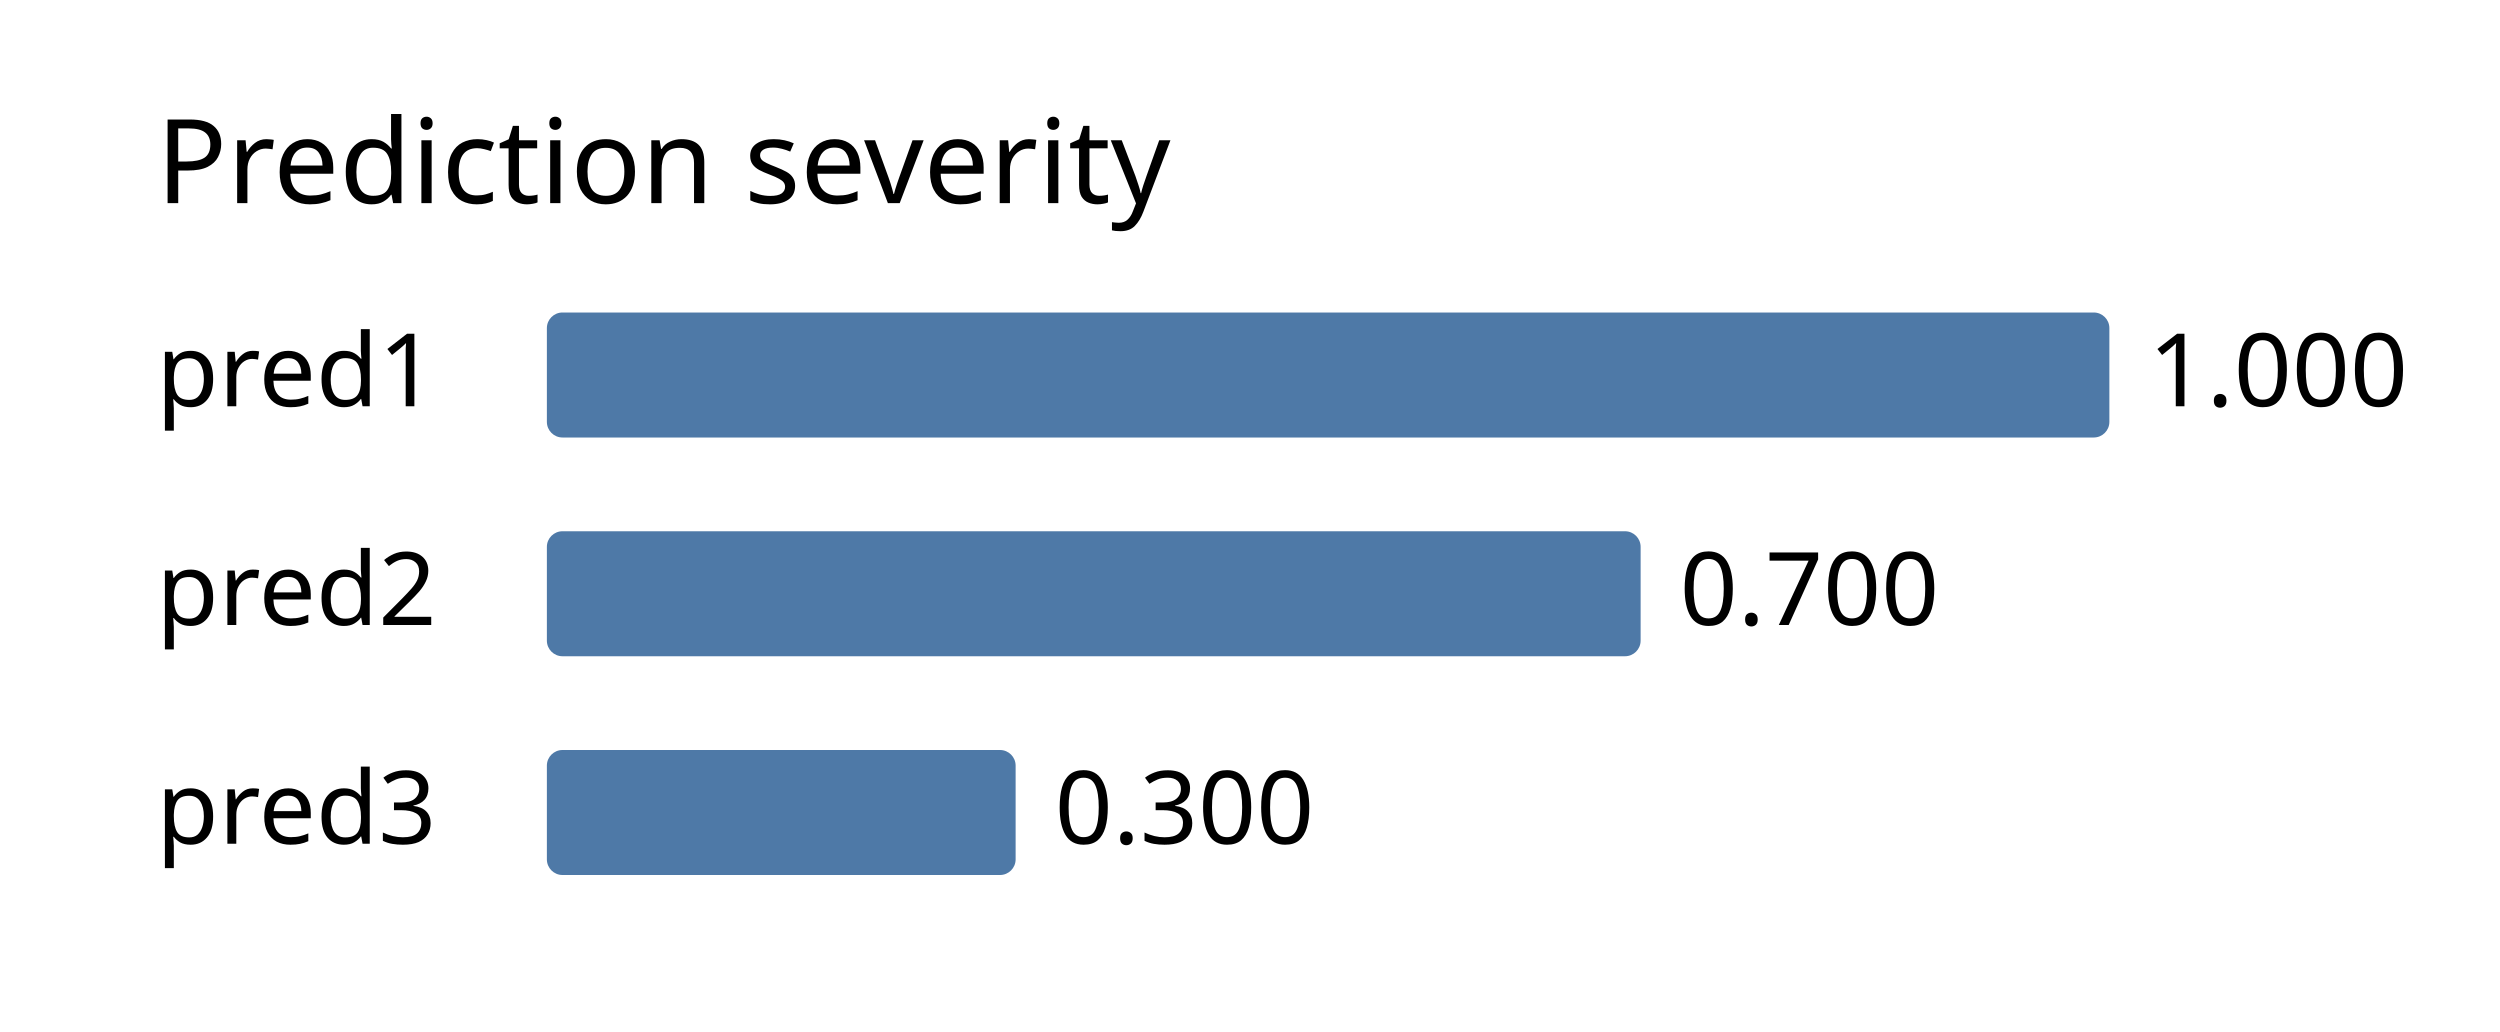
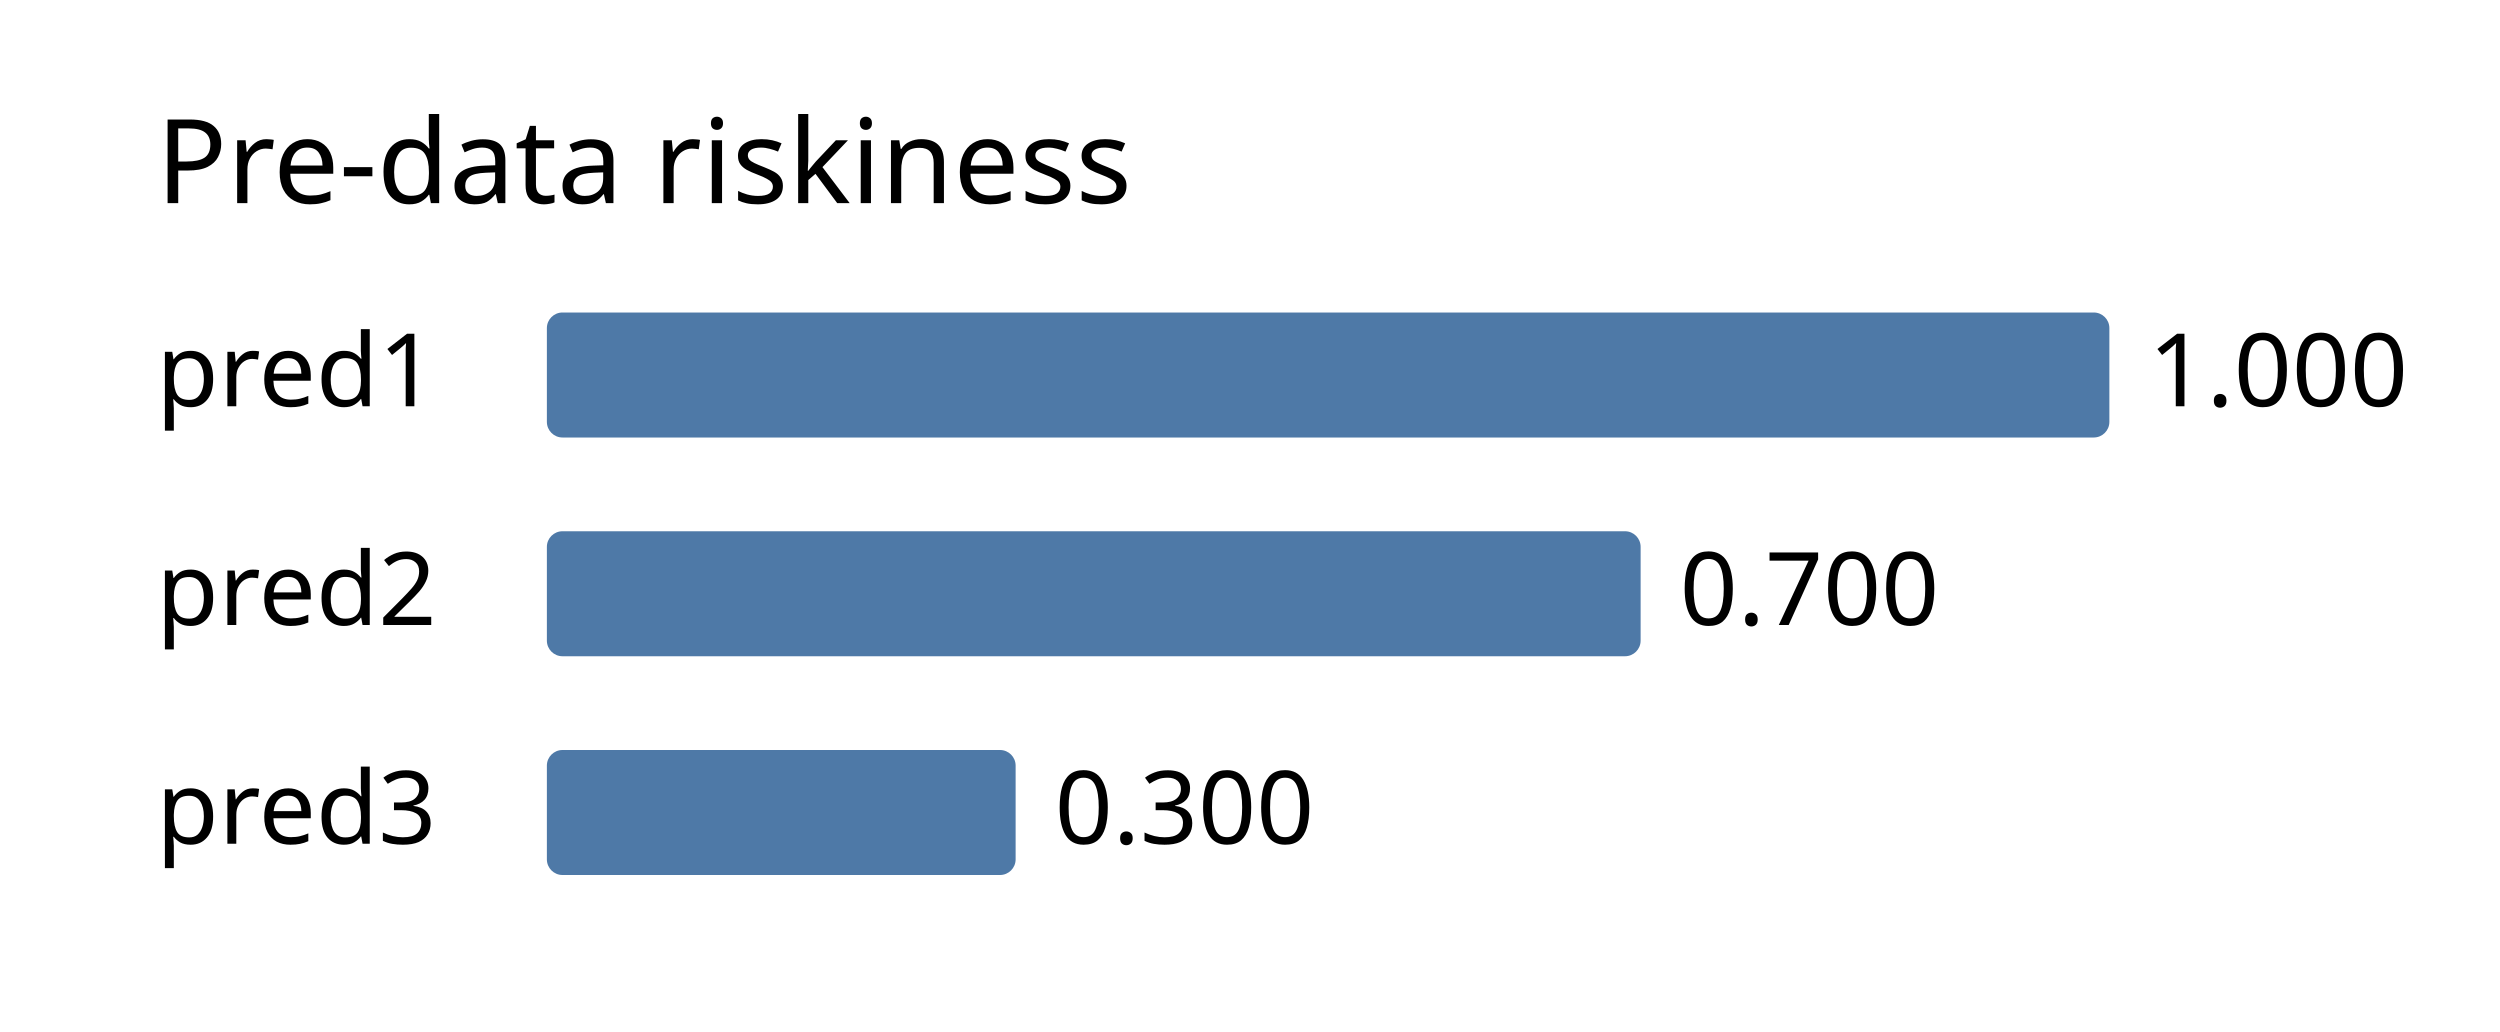
<svg xmlns="http://www.w3.org/2000/svg" width="320" height="132" viewBox="0 0 320 132" font-family="sans-serif" font-size="13">
-   <text x="20" y="26" font-size="15">Prediction severity</text>
+   <text x="20" y="26" font-size="15">Pre-data riskiness</text>
  <text x="20" y="52">pred1</text>
  <rect x="70" y="40" width="200" height="16" rx="2" fill="#4e79a7" />
  <text x="275" y="52">1.000</text>
  <text x="20" y="80">pred2</text>
  <rect x="70" y="68" width="140" height="16" rx="2" fill="#4e79a7" />
  <text x="215" y="80">0.700</text>
  <text x="20" y="108">pred3</text>
  <rect x="70" y="96" width="60" height="16" rx="2" fill="#4e79a7" />
  <text x="135" y="108">0.300</text>
</svg>
